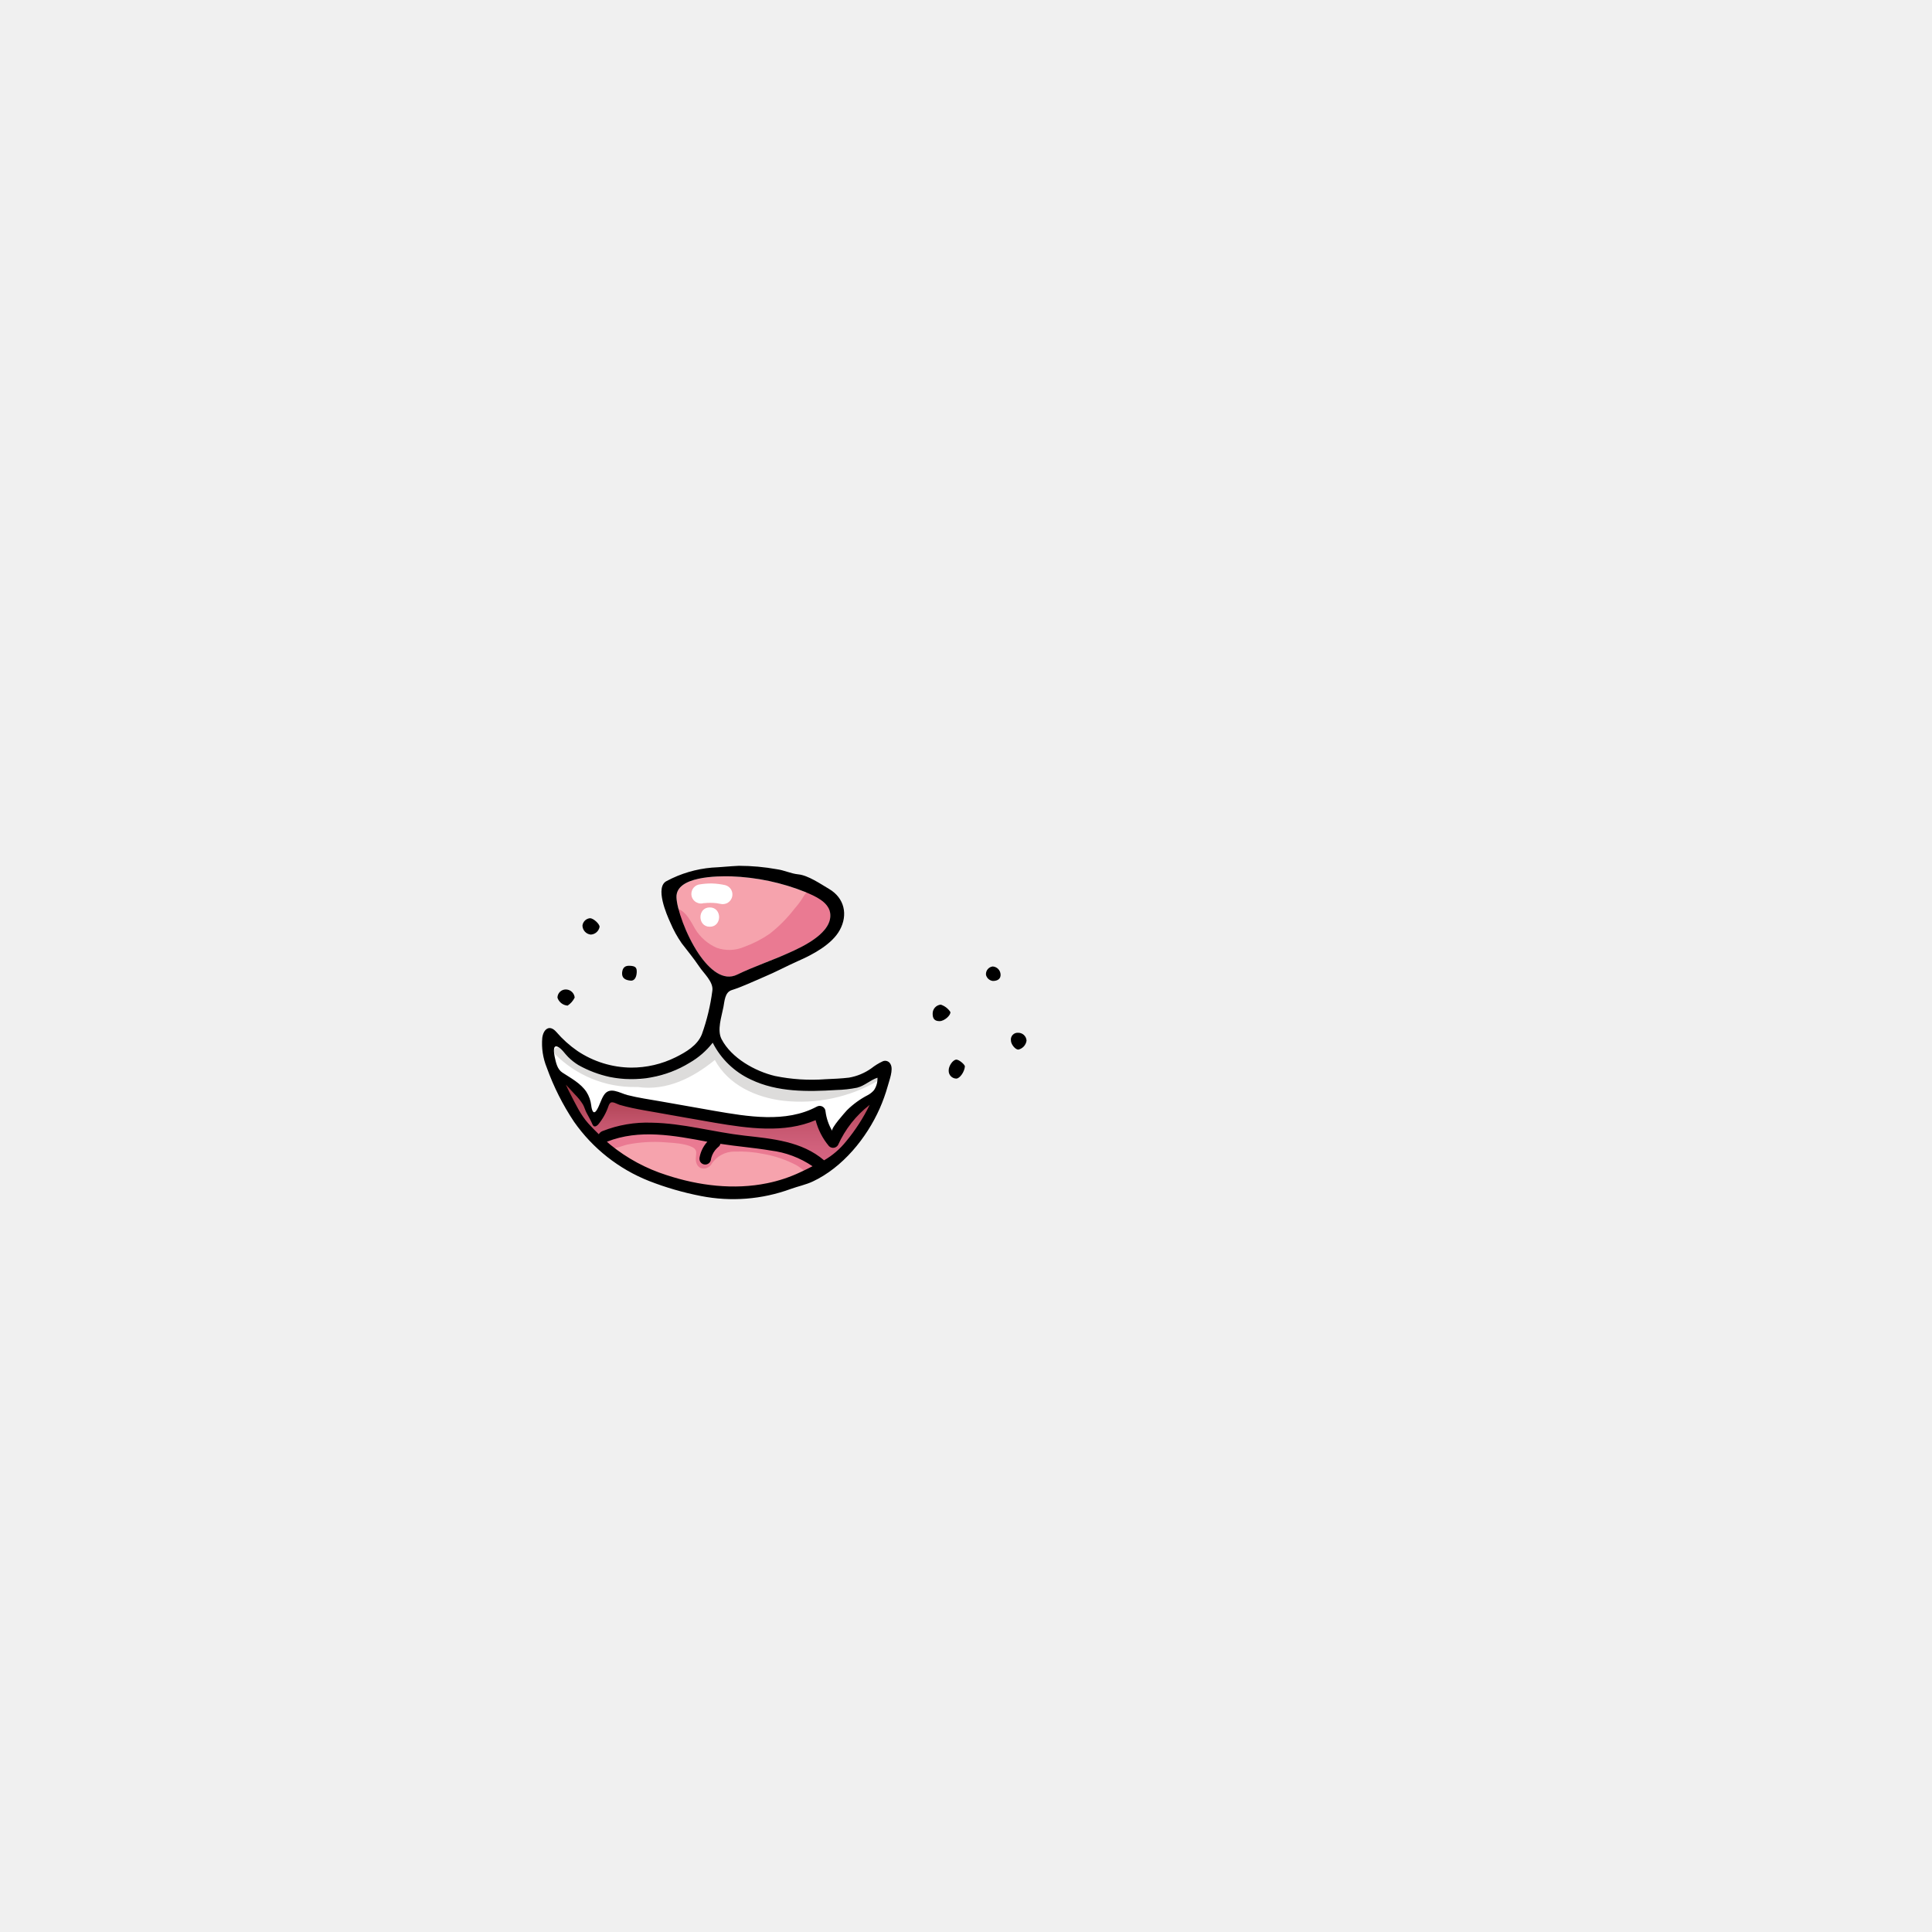
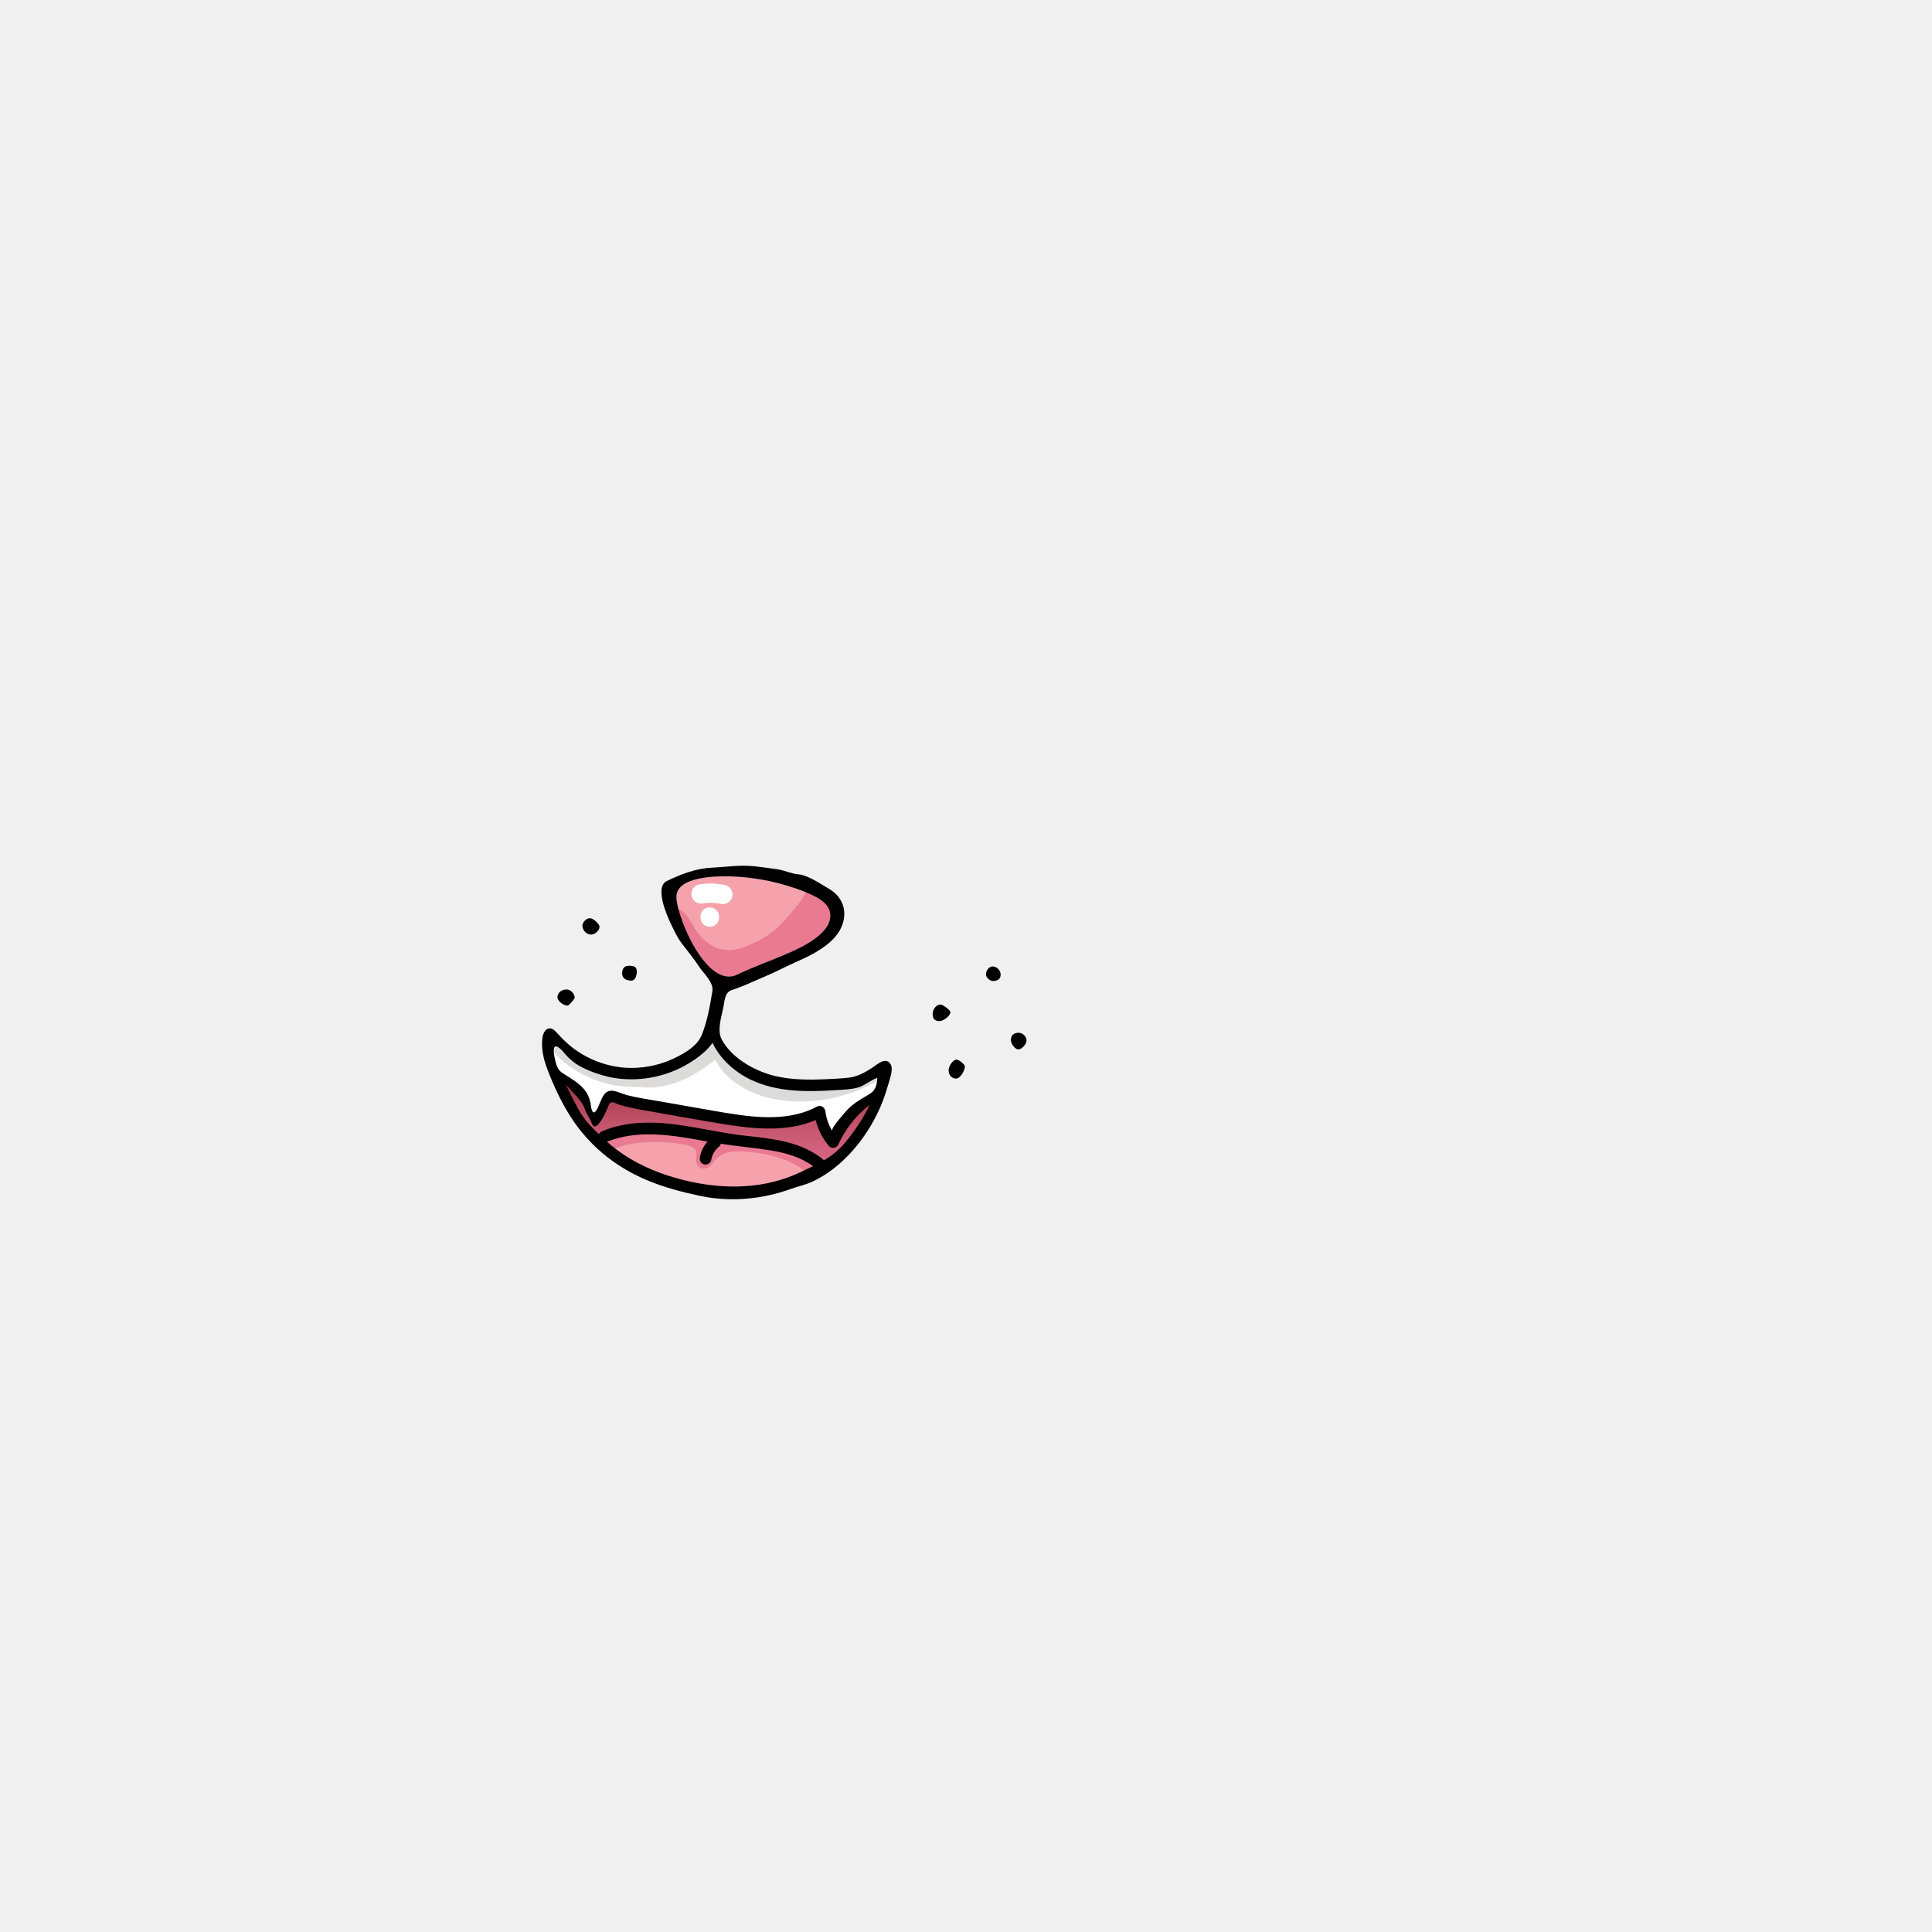
<svg xmlns="http://www.w3.org/2000/svg" id="Nose_Mouth" viewBox="0 0 500 500">
  <defs>
-     <style>.cls-1{fill:#f6a3ad;}.cls-2{fill:#ea7a92;}.cls-3{fill:#fff;}.cls-4{fill:url(#New_Gradient_Swatch_25);}.cls-5{fill:#dddcdb;}</style>
-     <linearGradient id="New_Gradient_Swatch_25" x1="185.78" y1="301.59" x2="185.78" y2="280.36" gradientUnits="userSpaceOnUse">
-       <stop offset="0" stop-color="#d66582" />
-       <stop offset="0.22" stop-color="#d1617c" />
-       <stop offset="0.51" stop-color="#c4556d" />
-       <stop offset="0.83" stop-color="#ae4252" />
-       <stop offset="1" stop-color="#a03541" />
+     <style>
+       .cls-1 {
+         fill: url(#New_Gradient_Swatch_25);
+       }
+ 
+       .cls-2 {
+         fill: #f5a2ac;
+       }
+ 
+       .cls-3 {
+         fill: #e97a91;
+       }
+ 
+       .cls-4 {
+         fill: #fff;
+       }
+ 
+       .cls-5 {
+         fill: #dcdbda;
+       }
+     </style>
+     <linearGradient id="New_Gradient_Swatch_25" data-name="New Gradient Swatch 25" x1="185.78" y1="301.59" x2="185.78" y2="280.36" gradientTransform="matrix(1, 0, 0, 1, 0, 0)" gradientUnits="userSpaceOnUse">
+       <stop offset="0" stop-color="#d56581" />
+       <stop offset=".23" stop-color="#d0607b" />
+       <stop offset=".51" stop-color="#c2546b" />
+       <stop offset=".83" stop-color="#ac4151" />
+       <stop offset="1" stop-color="#9f3541" />
    </linearGradient>
  </defs>
-   <g id="_4_Nose_Mouth_smile" data-name="4_Nose_Mouth_smile">
-     <path class="cls-1" d="M190.81,252.21c4.29-2.08,9-3.69,13.43-5.65,3.61-1.6,11.41-5.24,10.59-10.35-.47-2.87-4-4.36-6.37-5.34a57,57,0,0,0-19.23-4.07c-3.5-.09-14.3-.07-14.16,5.4.07,2.87,2.39,9.66,5.75,14.64C183.65,251,187.22,254,190.81,252.21Z" />
-     <path class="cls-2" d="M190.81,252.21c4.29-2.08,9-3.69,13.43-5.65,3.61-1.6,11.41-5.24,10.59-10.35-.34-2.07-2.68-6.65-5.46-5.62-.86.32-1.31,1.24-1.78,2a22,22,0,0,1-2,2.62,36.07,36.07,0,0,1-6.42,6.47,28.76,28.76,0,0,1-6.55,3.36,9.79,9.79,0,0,1-7.14.25,12.28,12.28,0,0,1-5.62-4.95c-1-1.74-2.22-4.28-4.24-5.06-.31,1.37.83,2.84,1.34,4.11a38.37,38.37,0,0,0,3.84,7.42C183.65,251,187.22,254,190.81,252.21Z" />
-     <path class="cls-3" d="M189.22,230.23a2.54,2.54,0,0,0-1.5-1.15,18.41,18.41,0,0,0-3.47-.44,17.76,17.76,0,0,0-3.49.3,2.51,2.51,0,0,0-1.5,1.15A2.6,2.6,0,0,0,179,232a2.53,2.53,0,0,0,1.15,1.49l.6.25a2.5,2.5,0,0,0,1.33,0l.12,0a15.16,15.16,0,0,1,3.23,0c.32.05.64.1.95.17a2.64,2.64,0,0,0,1.93-.25,2.58,2.58,0,0,0,1.15-1.5A2.52,2.52,0,0,0,189.22,230.23Z" />
-     <path class="cls-3" d="M183.69,234.84c-3.22,0-3.22,5,0,5S186.91,234.84,183.69,234.84Z" />
-     <path class="cls-3" d="M228.42,279.91c.16-.42.31-.85.44-1.32a1.22,1.22,0,0,0,0-.68c-.38-1.15-3.68.71-4.46,1a24.94,24.94,0,0,1-6.41,1.68c-2.55.31-4.86,1-7.51.84a48.34,48.34,0,0,1-5.85-.79,49.28,49.28,0,0,1-7-1.62,24.21,24.21,0,0,1-8.3-4.82c-.9-.79-2.24-1.63-2.76-2.7-.37-.79-.48-2.52-1.61-2.66-.7-.09-1.39.87-1.92,1.23-.88.6-1.83,1.16-2.71,1.78l-6.12,4.23a1.44,1.44,0,0,0-.31.29,38.92,38.92,0,0,1-7.87,1.83,33.28,33.28,0,0,1-7.9-.57,19.33,19.33,0,0,1-4.49-1.13c-3.47-1.47-5.87-4.74-9.17-6.55a1.36,1.36,0,0,0-2.06,1.54c.64,2.15,1.16,4.38,1.94,6.47.57,1.53,2.08,2,3.44,2.79a11,11,0,0,1,4.36,5.62c.26.7.14,1.73.81,2.18,1.24.84,2-.57,2.4-1.5.5-1.21,1.08-2.71,2.49-3.09a3.83,3.83,0,0,1,1.31-.06c4.19.33,8.1,2.18,12.16,3.23a115.93,115.93,0,0,0,12.13,1.93c3.37.49,6.73,1,10.1,1.4,2.77.36,5.41-.13,8.21-.37a34.47,34.47,0,0,0,10.12-2.31c0,.11,0,.22.08.34.39,1.36.84,2.71,1.27,4.07a1.52,1.52,0,0,0,2.74.35,19.14,19.14,0,0,1,5.45-5.71c1.09-.81,2.21-1.58,3.31-2.37A9.86,9.86,0,0,0,228.42,279.91Z" />
-     <path class="cls-4" d="M223.22,285.37a33,33,0,0,1-7.62,10.06,1.71,1.71,0,0,0-1-.46,24.24,24.24,0,0,0-.95-3.68c-.39-1.1-.91-2.13-2.23-2.2s-3,.62-4.42.86a65.55,65.55,0,0,1-15.4.32l-2-.67a10.81,10.81,0,0,0-5.72-.63q-11.62-2.4-23.38-4.22a1.61,1.61,0,0,0-.38,0,1.44,1.44,0,0,0-2.28.34c-.42,1-.88,1.9-1.35,2.83a20,20,0,0,1-1.67,2.49,1.55,1.55,0,0,0-.24-.19l-.28-.16-.1-.06a3.68,3.68,0,0,1-.4-.39s-.26-.35-.08-.09l-.15-.2c-.12-.18-.22-.37-.33-.56s-.2-.39-.29-.59l-.15-.34,0,0c-.19-.48-.38-1-.58-1.43a17.81,17.81,0,0,0-4.05-5.57,1.5,1.5,0,1,0-2.12,2.12c.42.42.83.84,1.23,1.28a13.25,13.25,0,0,1,1,1.2,11.68,11.68,0,0,1,.88,1.43l.3.63,0,.07,0,.06c.05.11.09.21.13.32.76,1.88,1.55,3.91,3.46,4.91l.13,0a1.5,1.5,0,0,0,2.54,1c.17-.17.31-.36.47-.54a.88.88,0,0,0,.17,0,51.22,51.22,0,0,1,14.29-2,1.49,1.49,0,0,0,1.09.58q15.38,1.5,30.57,4.35l.05,0a39.4,39.4,0,0,0,5.77,1.59c1.49.39,3.33,1.07,4,2.63s2.93,1.41,3-.4c0-.14,0-.28,0-.42a35.9,35.9,0,0,0,10.77-12.85C226.66,285.16,224.07,283.64,223.22,285.37Z" />
-     <path class="cls-1" d="M210.78,300.81c-2.68-3.08-7.31-3.22-11.06-3.76q-3.57-.51-7.14-1a18.57,18.57,0,0,0-3.76-.21,6.12,6.12,0,0,0-2.54.4,6.88,6.88,0,0,0-1.48.83,6.23,6.23,0,0,0-.53-1.81,2.32,2.32,0,0,0-2.38-1.07c-1.27-.27-2.55-.5-3.83-.71l-.18-.06a19.8,19.8,0,0,0-2.76-1,17.32,17.32,0,0,0-3.21-.34,36.24,36.24,0,0,0-12.41,1.73,1.48,1.48,0,0,0-.78.58h0a1.41,1.41,0,0,0-.4.28l-.07,0c-1.46-.52-2.46,1.49-1.46,2.51a19.82,19.82,0,0,0,6.2,4,8.21,8.21,0,0,0,1.41.84,1.58,1.58,0,0,0,.92.12q3.83,1.54,7.75,2.79a113.25,113.25,0,0,0,18.89,4.2,1.61,1.61,0,0,0,1.55-.53c6-.29,11.59-2.86,17-5.45A1.52,1.52,0,0,0,210.78,300.81Z" />
-     <path class="cls-2" d="M183,297.77h0l0,0Z" />
-     <path class="cls-2" d="M212.69,302.23c.15-1.22-1.95-2.39-2.9-2.92-2.69-1.53-5.83-2.05-8.83-2.6-4.35-.79-8.85-1.14-13.22-1.65-4.84-.57-9.5-2.31-14.35-2.7a38.12,38.12,0,0,0-8.8.3c-2,.29-8,.39-7.88,3.14s4.19.7,5.67.41a36.06,36.06,0,0,1,9.78-.58c2.13.16,5.08.28,7,1.24s.42,2.4,1.1,4.22,2.83,1.63,3.79.31a7,7,0,0,1,6.09-3.37,30.92,30.92,0,0,1,7.49.62,29.1,29.1,0,0,1,8.36,2.84c1.23.64,2.5,1.95,3.75,2.43A2.46,2.46,0,0,0,212.69,302.23Zm-30.05-3.15c-.1.11-.18.24-.28.35a3.36,3.36,0,0,1,.13-.63c0-.12.07-.24.11-.36a.84.84,0,0,1,0-.12s0,0,0,0a3.6,3.6,0,0,1,.29-.5s0,0,0,0l0,0h0c0-.08,0,0,0,0l0-.06.22-.22.09-.09.16-.1a.83.83,0,0,0,.29.4l-.33.18a.92.92,0,0,0-.46.88C182.87,298.85,182.75,299,182.64,299.08Z" />
-     <path class="cls-5" d="M226.15,278a38.74,38.74,0,0,1-7.65,3.34.82.82,0,0,0-.83-.43c-3.22.24-6.44.74-9.68.74a25.39,25.39,0,0,1-8.45-1.48,32.23,32.23,0,0,1-14-10.16c-.6-.72-1.49-.17-1.63.57a.86.86,0,0,0-.63.29,27.05,27.05,0,0,1-14.72,8.05,12.48,12.48,0,0,1-1.34-.15,1,1,0,0,0-1.07.47c-.57.05-1.14.09-1.71.1a26.8,26.8,0,0,1-19.45-8,1,1,0,0,0-1.41,1.41,28.8,28.8,0,0,0,20.86,8.57c.21,0,.42,0,.63,0,7.49,1.06,14.28-2.39,19.93-7,3.5,6.46,10.59,9.72,17.77,10.56a40,40,0,0,0,24.37-5.13A1,1,0,0,0,226.15,278Z" />
-     <path d="M230.47,275.41a1.54,1.54,0,0,0-2.05-.73,14.93,14.93,0,0,0-2.9,1.79,14.08,14.08,0,0,1-5.8,2.42c-2,.24-4,.32-6.06.41a47.32,47.32,0,0,1-13.07-.83c-5.18-1.22-11.3-4.65-13.84-9.52-1.24-2.35,0-5.84.47-8.32.3-1.52.35-3.82,2.14-4.39,2.85-.9,5.52-2.22,8.26-3.37,3.08-1.28,6-2.87,9-4.2,3.72-1.62,8.68-4.27,10.7-7.95,2.2-4,1.21-8.32-2.74-10.65-2.18-1.28-5.45-3.55-8-3.79-1.91-.19-3.63-1.07-5.51-1.32a55.75,55.75,0,0,0-9.84-.89c-2.34.1-4.67.36-7,.47A30.21,30.21,0,0,0,172.55,228c-3.15,1.52,0,8.76.95,10.81a28.92,28.92,0,0,0,2.93,5.32c1.53,2,3.14,3.94,4.52,6,1.12,1.73,3.78,4,3.4,6.31a53.72,53.72,0,0,1-2.71,11.24c-1.16,2.9-4.14,4.62-6.79,5.94a25.75,25.75,0,0,1-11.49,2.68,25.44,25.44,0,0,1-13.93-4.32,28.79,28.79,0,0,1-5.47-4.93c-1.83-2.06-3.36-.58-3.62,1.55a16.56,16.56,0,0,0,1.17,7.71,64.57,64.57,0,0,0,7.05,14A43,43,0,0,0,168,305.65a77.48,77.48,0,0,0,13.37,3.87,43.31,43.31,0,0,0,23.3-1.83c1.86-.67,3.87-1.08,5.67-1.92,7.72-3.62,13.92-11.22,17.33-18.9a43.43,43.43,0,0,0,2.07-5.76C230.12,279.65,231.28,276.81,230.47,275.41Zm-49.65-28.57c-3.36-5-5.68-11.77-5.75-14.64-.14-5.47,10.66-5.49,14.16-5.4a57,57,0,0,1,19.23,4.07c2.35,1,5.9,2.47,6.37,5.34.82,5.11-7,8.75-10.59,10.35-4.4,2-9.14,3.57-13.43,5.65C187.22,254,183.65,251,180.82,246.84Zm26.34,56.51a37.22,37.22,0,0,1-8.59,2.86c-8.6,1.77-17.71.66-26.08-2.1A44.1,44.1,0,0,1,158,296.29c-.32-.26-.62-.54-.94-.81,8.4-3.34,17.4-1.61,26,0a8.25,8.25,0,0,0-2,4,1.67,1.67,0,0,0,.15,1.16,1.52,1.52,0,0,0,.9.69,1.49,1.49,0,0,0,1.15-.15,1.45,1.45,0,0,0,.69-.9,5.53,5.53,0,0,1,1.11-2.59,6.43,6.43,0,0,1,1-1,1.23,1.23,0,0,0,.37-.67c4.33.68,8.7,1,13,1.73a24.58,24.58,0,0,1,10.85,4.07C209.38,302.31,208.31,302.8,207.16,303.35Zm11.76-7.9a20.34,20.34,0,0,1-5.65,4.84c-5.74-4.92-13.36-5.58-20.59-6.39-8-.9-15.92-3.22-24.05-3.35a31.4,31.4,0,0,0-12.72,2.18,1.84,1.84,0,0,0-.94.81c-.92-.89-1.82-1.82-2.66-2.73-2.06-2.25-3.47-5.32-4.86-8-.36-.69-.71-1.4-1-2.11l2.27,2.47a14.77,14.77,0,0,1,2.14,2.66c.39.7.56,1.45.93,2.15.52,1,1.07,1.89,1.49,2.9a1.17,1.17,0,0,0,.38.56c.39.23.86-.1,1.16-.43a15,15,0,0,0,2.65-4.75,1.92,1.92,0,0,1,.47-.82c.55-.51,1.79.31,2.41.49,1.09.32,2.18.58,3.28.82,2.14.46,4.3.81,6.45,1.19,5,.88,10,1.79,15,2.64,8.44,1.42,17.91,2.79,26-.69a17,17,0,0,0,3.46,6.73,1.5,1.5,0,0,0,2.35-.3,27.23,27.23,0,0,1,8.19-10.39A47.45,47.45,0,0,1,218.92,295.45Zm7.27-13.32a5.5,5.5,0,0,1-1.58,1.27,22.17,22.17,0,0,0-5.42,3.93c-.51.57-4.21,4.67-3.81,5.35a13.16,13.16,0,0,1-1.73-5,1.52,1.52,0,0,0-2.26-1.29c-8,4.31-18,2.56-26.5,1.1-4.68-.81-9.37-1.65-14-2.47-2.85-.5-5.72-.9-8.52-1.62-2-.52-4.57-2.3-6.07,0-.77,1.19-1.09,2.59-1.81,3.79-.93,1.57-1.36,0-1.48-1.11a8.22,8.22,0,0,0-1.24-3.5c-1.48-2.23-4.06-3.58-6.23-5-1.35-.87-1.67-2.65-2-4.14-.13-.66-.63-3.25.84-2.52,1,.49,1.87,1.87,2.66,2.63a14.25,14.25,0,0,0,2.63,2.08,29.42,29.42,0,0,0,8.14,3.09,28.59,28.59,0,0,0,20.7-3.7,20.53,20.53,0,0,0,5.94-5.17,20.88,20.88,0,0,0,9.88,9.54c6.86,3.29,14.69,3.17,22.1,2.7a30.58,30.58,0,0,0,5.4-.6c1.94-.49,3.44-2,5.26-2.58A5.33,5.33,0,0,1,226.19,282.13Z" />
-     <path d="M247.52,274.23c-.9,0-2.05,1.64-2,2.85a2,2,0,0,0,2,2.06c.91-.07,2.07-1.73,2.19-3.12C249.75,275.51,248.16,274.21,247.52,274.23Z" />
-     <path d="M243.48,260a2.31,2.31,0,0,0-2.11,2.38c0,1.29.54,1.89,1.79,1.89s2.92-1.52,2.8-2.36A4.74,4.74,0,0,0,243.48,260Z" />
-     <path d="M152.74,237.63a2.17,2.17,0,0,0-2,1.89,2.39,2.39,0,0,0,2.15,2.35,2.44,2.44,0,0,0,2.28-2C155.2,239.15,153.66,237.7,152.74,237.63Z" />
-     <path d="M263.48,267.28a1.74,1.74,0,0,0-1.85,2c0,1,1.13,2.36,1.91,2.36a2.78,2.78,0,0,0,2.13-2.33A2.15,2.15,0,0,0,263.48,267.28Z" />
-     <path d="M146.9,260.25a5.24,5.24,0,0,0,1.83-2.08,2.31,2.31,0,0,0-2.14-2.09,2.14,2.14,0,0,0-2.32,2.13A3,3,0,0,0,146.9,260.25Z" />
-     <path d="M161,251.72c-.09,1.28.63,1.94,2.24,2.07.87.07,1.46-.74,1.54-2.08s-.33-1.7-1.83-1.77C161.73,249.89,161.12,250.45,161,251.72Z" />
-     <path d="M256.9,250.12a2,2,0,0,0-1.73,2.16,2.07,2.07,0,0,0,1.78,1.59c1.3,0,2.05-.59,2-1.67A2.18,2.18,0,0,0,256.9,250.12Z" />
+   <g id="__Nose_Mouth_smile" data-name="4_Nose_Mouth_smile">
+     <path class="cls-2" d="M190.81,252.21c4.29-2.08,9.03-3.7,13.43-5.65,3.61-1.6,11.41-5.24,10.58-10.35-.47-2.88-4.01-4.37-6.37-5.34-5.84-2.41-12.92-3.89-19.23-4.07-3.5-.1-14.3-.08-14.16,5.4,.07,2.87,2.39,9.65,5.76,14.64,2.83,4.19,6.4,7.11,9.99,5.37Z" />
+     <path class="cls-3" d="M190.81,252.21c4.29-2.08,9.03-3.7,13.43-5.65,3.61-1.6,11.41-5.24,10.58-10.35-.34-2.08-2.68-6.65-5.46-5.63-.86,.32-1.31,1.24-1.78,2.03-.56,.94-1.27,1.78-1.98,2.63-2.01,2.4-3.86,4.61-6.42,6.46-2.05,1.49-4.23,2.44-6.55,3.36-2.27,.9-4.87,1.15-7.14,.26-2.23-.88-4.42-2.91-5.62-4.96-1.02-1.74-2.22-4.28-4.24-5.05-.31,1.36,.83,2.84,1.33,4.11,1.03,2.59,2.29,5.11,3.85,7.42,2.83,4.19,6.4,7.11,9.99,5.37Z" />
+     <g>
+       <path class="cls-4" d="M189.22,230.23c-.34-.53-.86-1.01-1.49-1.15-1.14-.25-2.31-.41-3.48-.44-1.17-.03-2.34,.1-3.49,.3-.58,.1-1.21,.66-1.49,1.15-.31,.54-.45,1.33-.25,1.93,.2,.6,.57,1.19,1.15,1.49,.2,.08,.4,.17,.6,.25,.44,.12,.89,.12,1.33,0,.04,0,.08-.01,.12-.02,1.07-.12,2.15-.13,3.23-.02,.32,.05,.64,.1,.96,.17,.65,.14,1.34,.09,1.93-.25,.52-.3,1.01-.9,1.15-1.49,.15-.64,.11-1.36-.25-1.93Z" />
+       <path class="cls-4" d="M183.69,234.84c-3.22,0-3.22,5,0,5s3.22-5,0-5Z" />
+     </g>
+     <path class="cls-4" d="M228.42,279.91c.16-.41,.31-.85,.44-1.32,.06-.22,.11-.46,.04-.67-.38-1.15-3.68,.71-4.46,1.03-2.05,.84-4.21,1.41-6.41,1.68-2.55,.31-4.86,.97-7.51,.84-1.97-.1-3.92-.45-5.86-.8-2.36-.42-4.74-.85-7.02-1.62-3.05-1.03-5.89-2.68-8.31-4.81-.9-.79-2.24-1.63-2.75-2.7-.38-.79-.48-2.52-1.61-2.66-.71-.09-1.39,.87-1.92,1.23-.88,.6-1.83,1.16-2.72,1.78-2.04,1.41-4.08,2.82-6.12,4.24-.12,.09-.22,.18-.31,.28-2.54,.77-5.21,1.62-7.87,1.83s-5.3-.15-7.9-.57c-1.53-.25-3.07-.52-4.49-1.12-3.47-1.47-5.87-4.74-9.17-6.55-1.08-.59-2.46,.22-2.06,1.55,.64,2.14,1.16,4.38,1.95,6.47,.57,1.53,2.08,2.01,3.44,2.79,2.01,1.16,3.57,3.47,4.36,5.62,.26,.7,.14,1.73,.81,2.18,1.24,.84,2.02-.57,2.4-1.5,.5-1.21,1.07-2.71,2.49-3.09,.43-.11,.88-.1,1.32-.06,4.19,.33,8.09,2.18,12.16,3.23,3.95,1.02,8.11,1.34,12.13,1.93,3.36,.49,6.73,.96,10.1,1.4,2.77,.36,5.41-.13,8.21-.37,3.46-.29,6.9-1,10.12-2.31,.02,.11,.04,.23,.08,.34,.39,1.36,.85,2.71,1.27,4.07,.37,1.2,2.09,1.52,2.74,.36,1.31-2.33,3.33-4.13,5.46-5.71,1.09-.81,2.2-1.58,3.3-2.38,1.78-1.29,2.92-2.67,3.67-4.58Z" />
+     <path class="cls-1" d="M223.22,285.37c-1.88,3.82-4.46,7.24-7.62,10.06-.27-.26-.63-.43-1-.46-.23-1.25-.53-2.48-.95-3.68-.39-1.1-.91-2.13-2.22-2.2-1.42-.07-3.02,.62-4.43,.86-5.08,.86-10.27,.66-15.4,.32-.67-.21-1.33-.44-2-.66-1.87-.64-3.79-1.05-5.72-.63-7.76-1.6-15.55-3.01-23.38-4.21-.13-.02-.26-.01-.39,0-.7-.55-1.86-.62-2.28,.34-.42,.96-.87,1.9-1.35,2.83-.5,.87-1.04,1.71-1.67,2.49-.08-.07-.14-.15-.23-.2-.1-.05-.19-.1-.28-.16-.04-.02-.07-.04-.1-.06-.14-.12-.28-.25-.41-.39-.04-.04-.26-.35-.08-.09-.05-.07-.1-.14-.14-.21-.12-.18-.23-.37-.33-.55-.1-.19-.2-.39-.29-.59-.05-.11-.1-.23-.15-.34l-.02-.04c-.19-.48-.39-.95-.59-1.43-.91-2.17-2.4-3.92-4.05-5.57-.57-.57-1.55-.57-2.12,0-.58,.58-.57,1.55,0,2.12,.42,.42,.83,.84,1.23,1.28,.38,.42,.73,.83,.99,1.2,.33,.46,.62,.93,.88,1.43,.11,.21,.2,.42,.3,.63l.03,.07,.02,.06c.04,.1,.09,.21,.13,.31,.76,1.88,1.55,3.92,3.46,4.91,.04,.02,.09,.02,.13,.04,.06,1.14,1.52,2.11,2.54,1.05,.17-.17,.31-.36,.47-.54,.06,0,.12,0,.18-.02,4.67-1.34,9.45-1.99,14.28-1.96,.24,.31,.61,.54,1.09,.58,10.25,.99,20.45,2.45,30.57,4.34,.02,0,.02,.02,.04,.03,1.88,.8,3.82,1.08,5.77,1.59,1.49,.39,3.34,1.07,3.96,2.63,.6,1.49,2.93,1.41,2.95-.4,0-.14-.01-.28-.01-.42,4.55-3.4,8.26-7.74,10.77-12.85,.85-1.73-1.74-3.25-2.59-1.51Z" />
+     <path class="cls-2" d="M210.78,300.81c-2.68-3.08-7.32-3.22-11.06-3.76-2.38-.34-4.76-.67-7.14-.98-1.3-.17-2.54-.3-3.76-.21-.89-.06-1.83,.12-2.53,.4-.54,.22-1.04,.5-1.48,.82-.12-.62-.24-1.27-.53-1.81-.49-.9-1.41-1.12-2.38-1.06-1.27-.27-2.55-.51-3.83-.71-.06-.02-.12-.04-.18-.07-.92-.35-1.79-.79-2.76-1-1.05-.23-2.15-.3-3.22-.34-4.19-.16-8.41,.45-12.4,1.73-.36,.12-.62,.32-.78,.57h-.01c-.16,.08-.29,.18-.4,.29-.02,0-.04-.02-.06-.02-1.46-.51-2.46,1.49-1.46,2.51,1.77,1.8,3.92,3.01,6.19,4.03,.43,.32,.91,.6,1.42,.83,.31,.14,.62,.17,.91,.13,2.55,1.02,5.14,1.96,7.75,2.78,6.16,1.94,12.48,3.34,18.89,4.2,.62,.08,1.19-.07,1.55-.53,6.04-.28,11.59-2.86,16.98-5.45,.93-.45,.89-1.69,.3-2.36Z" />
+     <g>
+       <path class="cls-3" d="M182.96,297.77h0s.02-.01,.03-.02c0,.01-.01,.01-.02,.02Z" />
+       <path class="cls-3" d="M212.69,302.23c.15-1.22-1.95-2.39-2.89-2.92-2.69-1.52-5.83-2.05-8.84-2.6-4.35-.79-8.84-1.14-13.22-1.65-4.84-.57-9.51-2.31-14.35-2.7-2.93-.24-5.89-.14-8.81,.3-1.96,.29-8,.39-7.87,3.15s4.19,.7,5.67,.4c3.21-.64,6.51-.83,9.77-.58,2.14,.17,5.09,.28,7.03,1.25s.42,2.4,1.1,4.22c.69,1.82,2.82,1.63,3.79,.31,1.74-2.37,3.16-3.19,6.08-3.37,2.51-.16,5.03,.16,7.49,.61,2.91,.53,5.74,1.47,8.36,2.84,1.23,.65,2.5,1.96,3.75,2.43,1.01,.39,2.77-.51,2.92-1.69Zm-30.05-3.15c-.1,.11-.18,.24-.28,.35,.03-.21,.07-.43,.13-.63,.03-.12,.07-.24,.11-.36,.01-.03,.02-.08,.04-.12,0-.01,.01-.02,.02-.04,.08-.18,.19-.34,.29-.5,0,0-.01,.01-.02,.02,0,0,.02-.02,.02-.03h0c.05-.08,.04-.06,.02-.02,.02-.02,.03-.05,.04-.06,.07-.08,.14-.15,.22-.23,.03-.03,.06-.05,.09-.08,.05-.04,.11-.07,.16-.11,.06,.16,.15,.3,.28,.4-.11,.06-.22,.11-.33,.18-.36,.22-.48,.55-.46,.88-.12,.11-.24,.22-.35,.34Z" />
+     </g>
+     <path class="cls-5" d="M226.15,277.95c-2.43,1.39-5,2.51-7.65,3.34-.15-.27-.41-.47-.82-.43-3.22,.24-6.44,.74-9.68,.74-2.89,0-5.73-.52-8.45-1.48-5.53-1.95-10.28-5.65-13.98-10.16-.59-.72-1.49-.17-1.63,.56-.21,0-.43,.09-.63,.3-3.92,4.16-9.12,7.02-14.72,8.05-.44-.03-.89-.07-1.34-.15-.48-.08-.86,.15-1.07,.48-.57,.05-1.14,.09-1.71,.1-7.26,.14-14.36-2.84-19.45-7.98-.91-.92-2.32,.5-1.41,1.41,5.45,5.51,13.09,8.72,20.86,8.57,.21,0,.42-.03,.64-.04,7.49,1.05,14.28-2.39,19.93-7.01,3.5,6.47,10.58,9.72,17.77,10.57,8.41,.98,17.04-.93,24.36-5.14,1.12-.64,.11-2.37-1.01-1.73Z" />
+     <path d="M230.47,275.41c-.52-.91-1.27-.99-2.05-.73-1.05,.35-2.16,1.32-2.9,1.79-1.8,1.14-3.65,2.16-5.8,2.42-2.01,.24-4.04,.32-6.06,.41-4.36,.2-8.8,.18-13.07-.83-5.18-1.22-11.3-4.65-13.84-9.52-1.23-2.36-.01-5.84,.47-8.33,.3-1.52,.35-3.82,2.13-4.38,2.85-.9,5.52-2.23,8.27-3.37,3.07-1.28,5.99-2.87,9.04-4.2,3.72-1.62,8.68-4.27,10.7-7.95,2.2-4,1.21-8.32-2.75-10.65-2.18-1.28-5.44-3.55-8-3.8-1.92-.18-3.63-1.06-5.51-1.31-3.27-.43-6.49-1.04-9.84-.89-2.34,.1-4.67,.36-7,.48-4.2,.21-8,1.67-11.71,3.47-3.15,1.53-.03,8.76,.96,10.81,.92,1.91,1.65,3.64,2.93,5.32,1.52,2,3.14,3.94,4.51,6.05,1.13,1.73,3.79,4,3.41,6.32-.62,3.79-1.28,7.64-2.71,11.24-1.16,2.9-4.14,4.61-6.79,5.94-3.55,1.77-7.53,2.69-11.49,2.68-4.94-.02-9.83-1.58-13.92-4.32-2.08-1.39-3.82-3.07-5.47-4.93-1.83-2.06-3.35-.58-3.61,1.55-.32,2.61,.26,5.27,1.16,7.71,1.77,4.76,4.15,9.8,7.05,13.98,4.86,6.99,11.54,12.09,19.41,15.29,4.31,1.75,8.82,2.92,13.37,3.87,7.71,1.61,15.94,.83,23.3-1.83,1.86-.67,3.87-1.08,5.67-1.93,7.72-3.62,13.92-11.22,17.33-18.89,.83-1.87,1.52-3.79,2.07-5.76,.41-1.46,1.58-4.29,.77-5.7Zm-49.65-28.56c-3.37-4.99-5.69-11.77-5.76-14.64-.13-5.48,10.66-5.5,14.16-5.4,6.3,.18,13.39,1.66,19.23,4.07,2.36,.97,5.9,2.46,6.37,5.34,.83,5.11-6.97,8.75-10.58,10.35-4.41,1.95-9.14,3.57-13.43,5.65-3.59,1.74-7.16-1.18-9.99-5.37Zm26.34,56.5c-2.77,1.32-5.65,2.26-8.59,2.87-8.6,1.77-17.71,.65-26.08-2.1-5.24-1.72-10.22-4.29-14.47-7.83-.31-.26-.62-.54-.93-.81,8.4-3.34,17.4-1.61,26.02-.04-1.01,1.13-1.72,2.57-1.97,4.04-.07,.41-.07,.78,.15,1.16,.18,.31,.54,.61,.9,.69,.38,.09,.81,.07,1.16-.15,.31-.2,.63-.52,.69-.9,.08-.47,.21-.92,.38-1.36,.2-.44,.44-.85,.73-1.24,.3-.37,.64-.7,1.01-1,.18-.15,.31-.41,.38-.67,4.33,.67,8.69,1.02,13.02,1.73,3.84,.63,7.71,1.73,10.85,4.07-1.02,.49-2.08,.99-3.23,1.53Zm11.76-7.9c-1.81,2.22-3.64,3.65-5.66,4.84-5.74-4.92-13.36-5.58-20.58-6.39-8.04-.9-15.92-3.22-24.05-3.36-4.33-.07-8.71,.51-12.72,2.18-.41,.17-.75,.46-.94,.81-.92-.9-1.82-1.82-2.66-2.74-2.06-2.24-3.47-5.32-4.86-7.99-.36-.7-.71-1.4-1.04-2.11,.76,.82,1.51,1.65,2.27,2.47,.77,.84,1.59,1.66,2.15,2.67,.38,.69,.56,1.45,.93,2.15,.52,.97,1.07,1.88,1.49,2.9,.09,.21,.18,.44,.38,.56,.38,.23,.85-.1,1.15-.43,1.23-1.35,1.98-3.06,2.65-4.76,.12-.29,.24-.6,.47-.82,.56-.51,1.8,.31,2.42,.49,1.08,.32,2.18,.58,3.28,.82,2.14,.46,4.3,.81,6.45,1.19,5.01,.88,10.01,1.79,15.03,2.63,8.44,1.42,17.91,2.8,26.01-.69,.63,2.47,1.77,4.72,3.45,6.74,.58,.7,1.98,.53,2.36-.3,1.86-4.1,4.64-7.66,8.19-10.39-1.66,3.54-4.05,6.95-6.15,9.52Zm7.26-13.31c-.36,.45-.86,.85-1.58,1.26-1.88,1.09-3.95,2.3-5.42,3.93-.51,.57-4.21,4.67-3.82,5.35-.89-1.52-1.5-3.22-1.73-4.97-.15-1.11-1.16-1.89-2.26-1.3-7.97,4.31-18,2.56-26.5,1.1-4.69-.81-9.37-1.64-14.06-2.47-2.84-.5-5.71-.89-8.52-1.61-2.05-.53-4.57-2.3-6.07,.01-.77,1.19-1.09,2.59-1.81,3.79-.93,1.57-1.37-.01-1.48-1.11-.13-1.19-.58-2.5-1.24-3.5-1.48-2.23-4.06-3.58-6.23-4.99-1.35-.87-1.67-2.65-1.96-4.15-.13-.65-.62-3.25,.84-2.52,.98,.49,1.87,1.87,2.66,2.63,.81,.78,1.67,1.51,2.64,2.08,2.54,1.49,5.29,2.41,8.14,3.09,7.05,1.46,14.58,.09,20.7-3.7,2.17-1.34,4.4-3.04,5.93-5.17,1.98,4.2,5.71,7.53,9.88,9.53,6.86,3.29,14.69,3.18,22.11,2.7,1.79-.11,3.65-.16,5.39-.6,1.94-.49,3.44-1.97,5.26-2.58-.09,1.45-.27,2.38-.89,3.17Z" />
+     <g>
+       <path d="M247.52,274.23c-.9,.03-2.04,1.64-2.02,2.85,.02,1.19,.95,2.14,2.02,2.06,.91-.07,2.07-1.73,2.19-3.12,.04-.51-1.55-1.82-2.19-1.8Z" />
+       <path d="M243.48,259.99c-1.08-.05-2.08,1.08-2.11,2.38-.03,1.29,.54,1.89,1.79,1.89,1.11,0,2.92-1.52,2.8-2.36-.07-.5-1.86-1.88-2.48-1.92Z" />
+       <path d="M152.74,237.63c-.88-.07-1.99,.97-2.01,1.89-.02,1.18,.99,2.29,2.15,2.35,1,.05,2.25-1.01,2.28-1.95,.03-.77-1.51-2.21-2.43-2.29Z" />
+       <path d="M263.48,267.28c-1.22,.06-1.88,.75-1.85,1.95,.02,1,1.13,2.36,1.91,2.36,.89,0,2.14-1.37,2.13-2.34-.02-1.07-1.08-2.04-2.19-1.98Z" />
+       <path d="M146.9,260.25c.35-.02,1.87-1.74,1.84-2.09-.1-1.11-1.1-2.09-2.14-2.09-1.37,0-2.41,.96-2.32,2.13,.07,.91,1.61,2.11,2.62,2.04Z" />
+       <path d="M161.02,251.72c-.09,1.27,.63,1.94,2.23,2.07,.87,.07,1.46-.74,1.54-2.09,.07-1.31-.33-1.7-1.83-1.76-1.24-.05-1.85,.51-1.95,1.78Z" />
+       <path d="M256.9,250.12c-.91-.02-1.81,1.1-1.73,2.17,.05,.72,1.01,1.58,1.77,1.59,1.3,.02,2.05-.59,2.03-1.67-.02-1.1-.98-2.06-2.07-2.09Z" />
+     </g>
  </g>
</svg>
